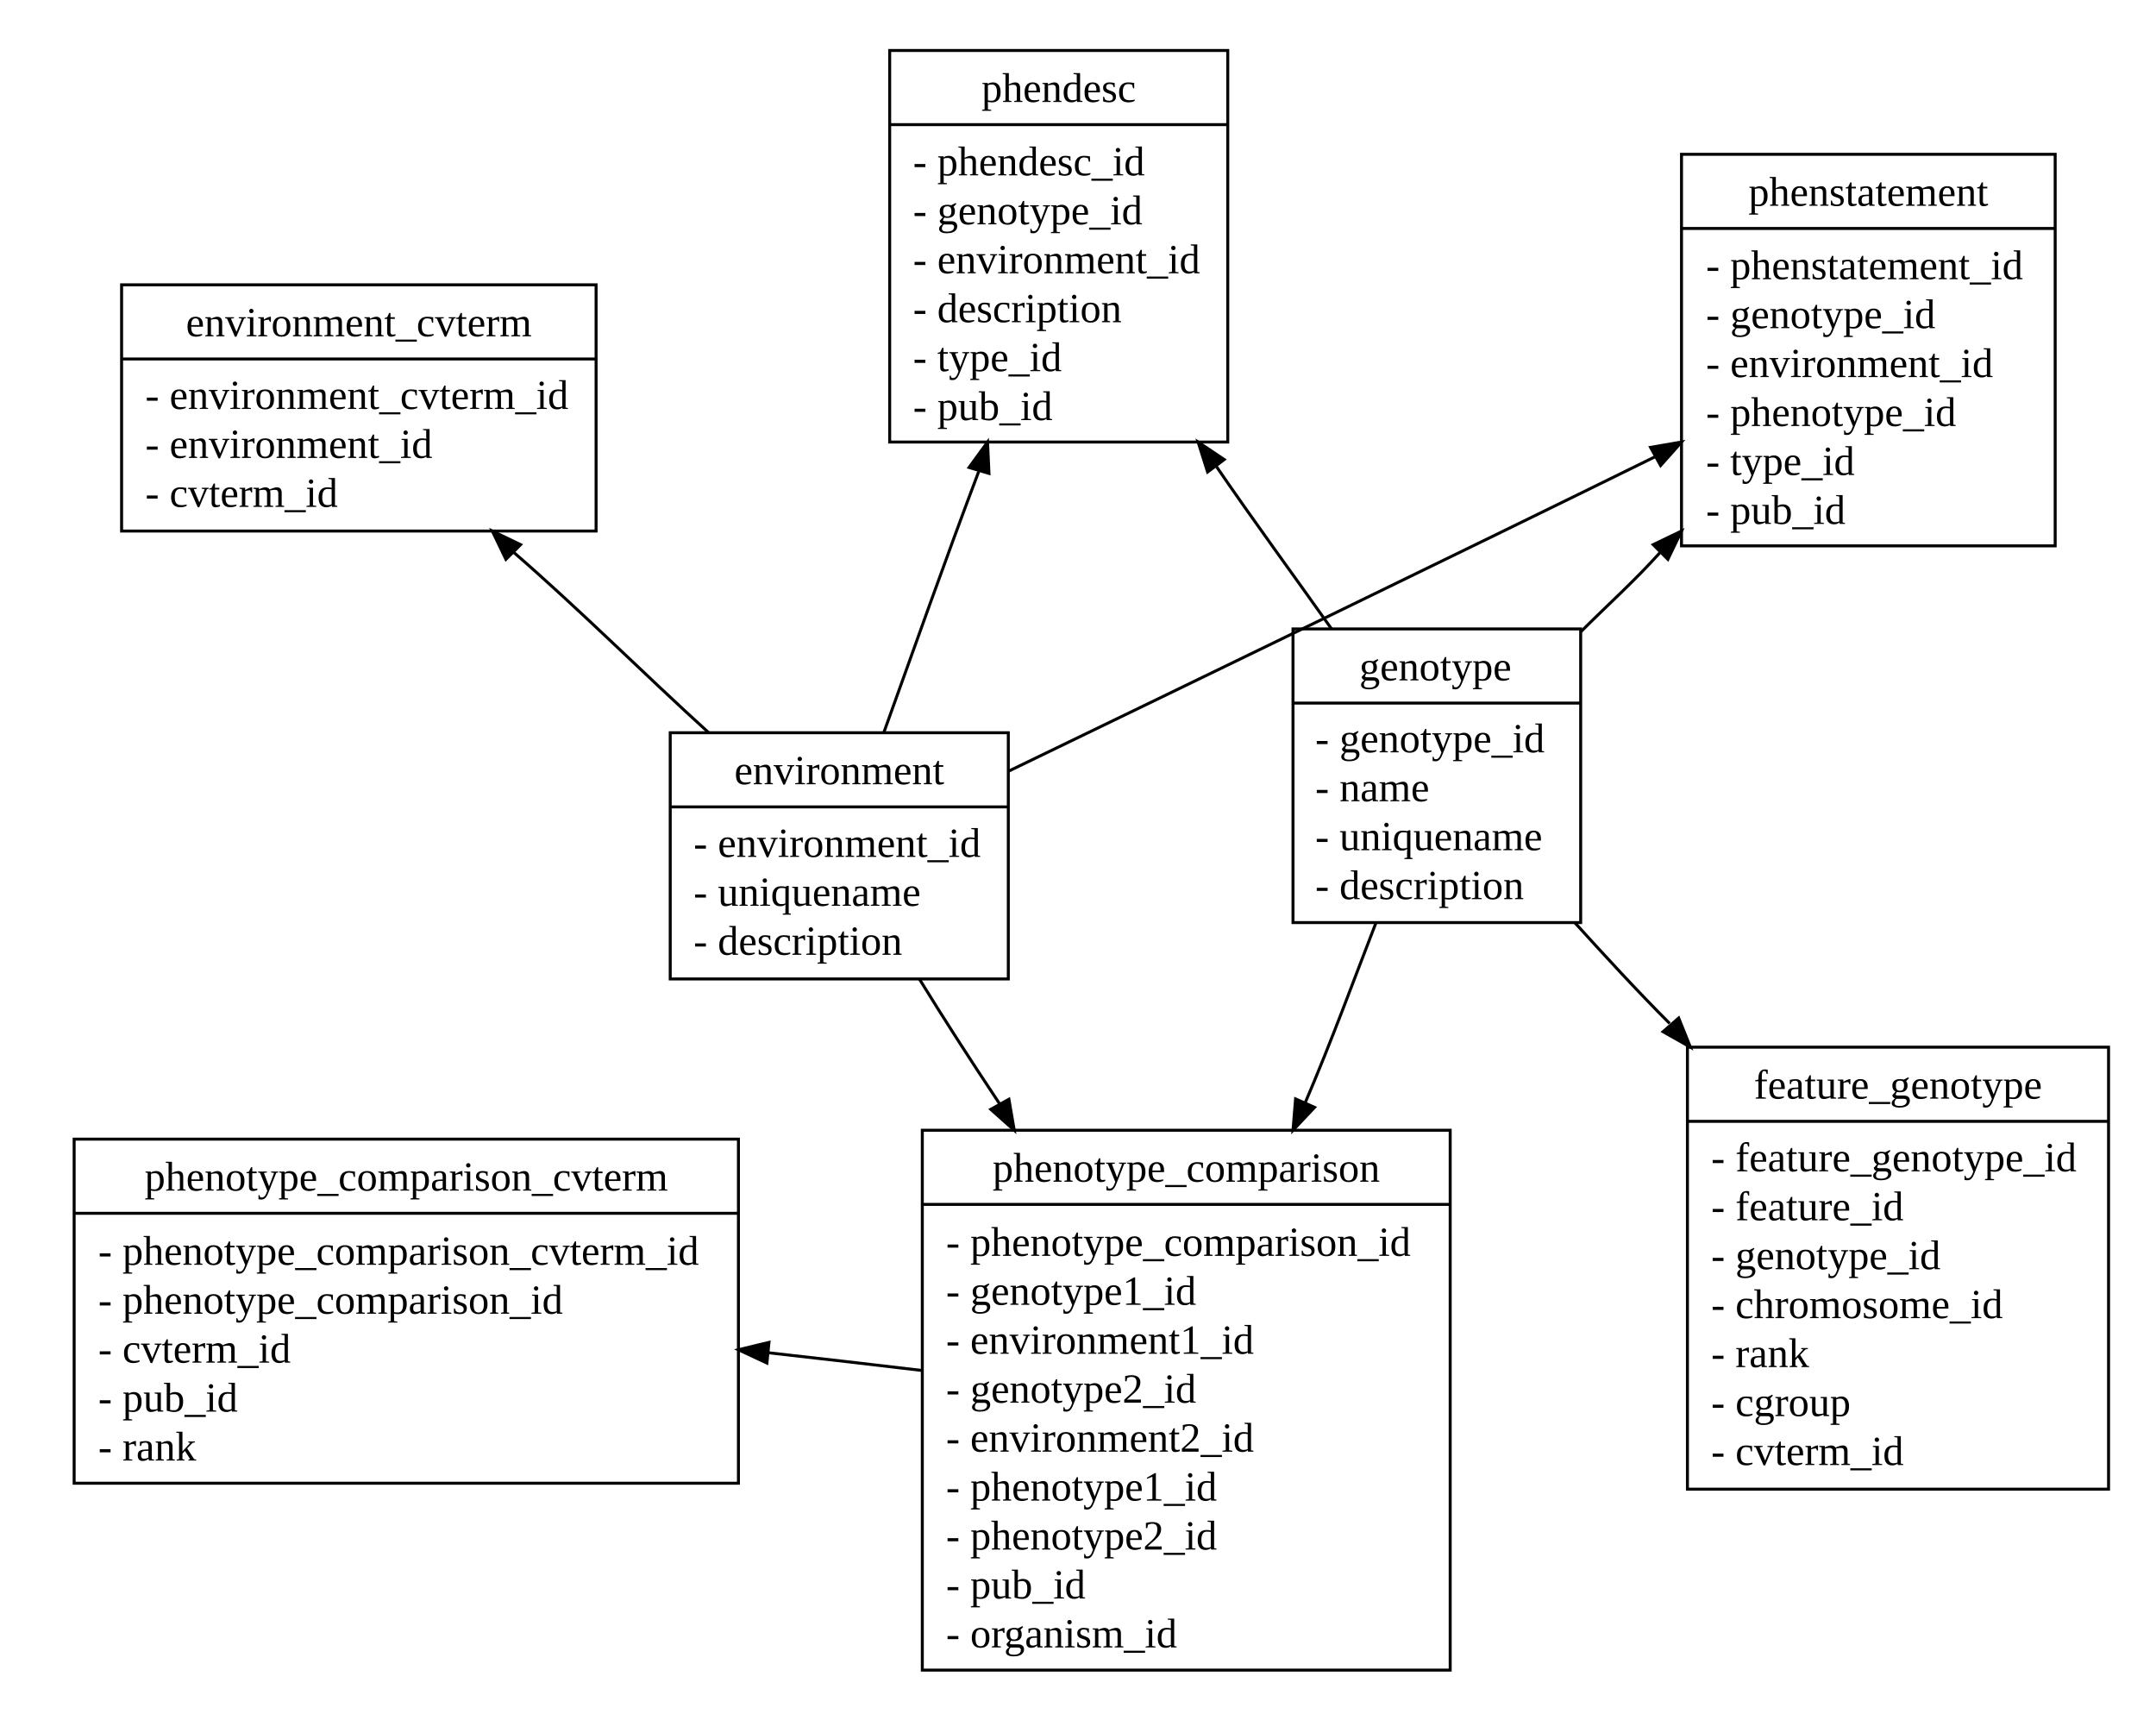
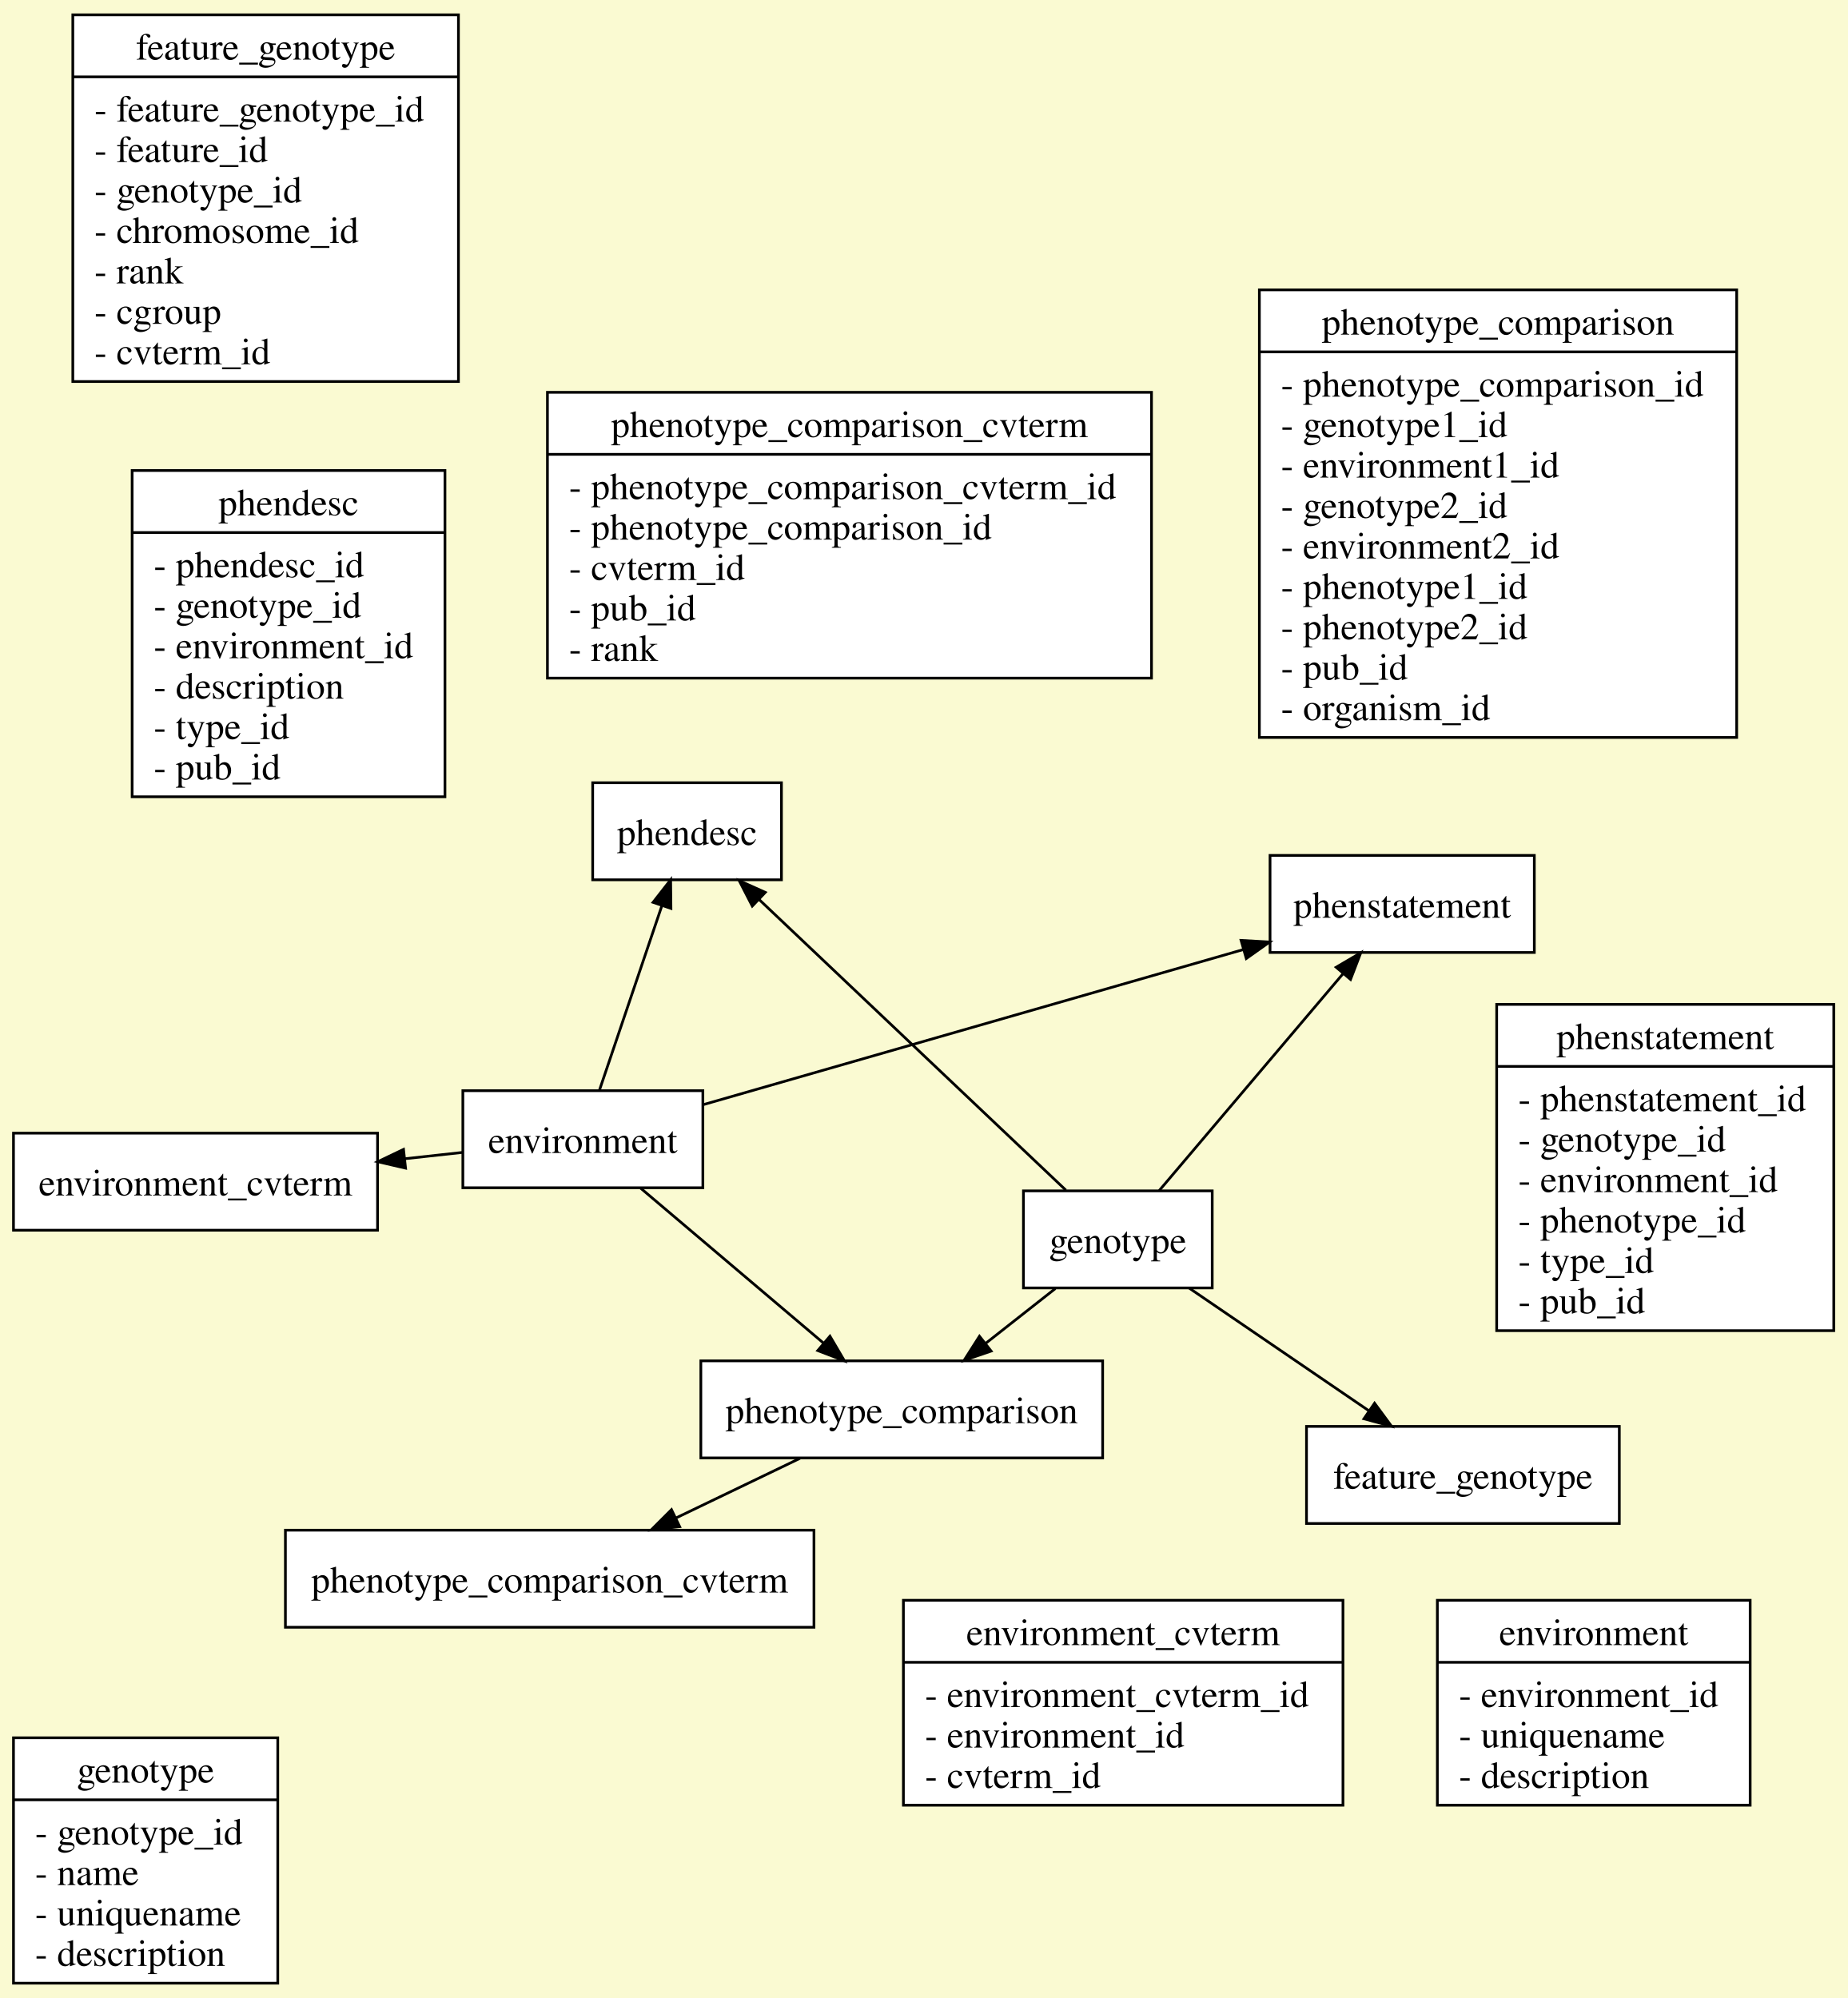
- <svg xmlns="http://www.w3.org/2000/svg" width="717pt" height="576pt" viewBox="0.00 0.00 717.04 576.00">
-   <g id="graph0" class="graph" transform="scale(0.986301 0.986301) rotate(0) translate(4 580)">
-     <polygon style="fill:white;stroke:white;" points="-4,4 -4,-580 722.958,-580 722.958,4 -4,4" />
+ <svg xmlns="http://www.w3.org/2000/svg" width="685pt" height="741pt" viewBox="0.00 0.00 685.00 741.00">
+   <g id="graph1" class="graph" transform="scale(1 1) rotate(0) translate(4 737)">
+     <polygon fill="lightgoldenrodyellow" stroke="lightgoldenrodyellow" points="-4,5 -4,-737 682,-737 682,5 -4,5" />
    <g id="node1" class="node">
-       <polygon style="fill:white;stroke:black;" points="432,-269 432,-368 529,-368 529,-269 432,-269" />
-       <text text-anchor="middle" x="480" y="-350.65" style="font-family:Times New Roman;font-size:14.00;">genotype</text>
-       <polyline style="fill:none;stroke:black;" points="432,-343 529,-343 " />
-       <text text-anchor="start" x="439.5" y="-326.4" style="font-family:Times New Roman;font-size:14.00;">- genotype_id </text>
-       <text text-anchor="start" x="439.5" y="-309.9" style="font-family:Times New Roman;font-size:14.00;">- name </text>
-       <text text-anchor="start" x="439.5" y="-293.4" style="font-family:Times New Roman;font-size:14.00;">- uniquename </text>
-       <text text-anchor="start" x="439.5" y="-276.9" style="font-family:Times New Roman;font-size:14.00;">- description </text>
+       <polygon fill="white" stroke="black" points="1,-1.5 1,-92.5 99,-92.5 99,-1.5 1,-1.5" />
+       <text text-anchor="middle" x="50" y="-75.9" font-family="Times,serif" font-size="14.00">genotype</text>
+       <polyline fill="none" stroke="black" points="1,-69.5 99,-69.5 " />
+       <text text-anchor="start" x="9" y="-52.9" font-family="Times,serif" font-size="14.00">- genotype_id</text>
+       <text text-anchor="start" x="9" y="-37.9" font-family="Times,serif" font-size="14.00">- name</text>
+       <text text-anchor="start" x="9" y="-22.9" font-family="Times,serif" font-size="14.00">- uniquename</text>
+       <text text-anchor="start" x="9" y="-7.9" font-family="Times,serif" font-size="14.00">- description</text>
    </g>
    <g id="node2" class="node">
-       <polygon style="fill:white;stroke:black;" points="565,-78 565,-227 707,-227 707,-78 565,-78" />
-       <text text-anchor="middle" x="636" y="-209.65" style="font-family:Times New Roman;font-size:14.00;">feature_genotype</text>
-       <polyline style="fill:none;stroke:black;" points="565,-202 707,-202 " />
-       <text text-anchor="start" x="573" y="-185.15" style="font-family:Times New Roman;font-size:14.00;">- feature_genotype_id </text>
-       <text text-anchor="start" x="573" y="-168.65" style="font-family:Times New Roman;font-size:14.00;">- feature_id </text>
-       <text text-anchor="start" x="573" y="-152.15" style="font-family:Times New Roman;font-size:14.00;">- genotype_id </text>
-       <text text-anchor="start" x="573" y="-135.65" style="font-family:Times New Roman;font-size:14.00;">- chromosome_id </text>
-       <text text-anchor="start" x="573" y="-119.15" style="font-family:Times New Roman;font-size:14.00;">- rank </text>
-       <text text-anchor="start" x="573" y="-102.65" style="font-family:Times New Roman;font-size:14.00;">- cgroup </text>
-       <text text-anchor="start" x="573" y="-86.15" style="font-family:Times New Roman;font-size:14.00;">- cvterm_id </text>
+       <polygon fill="white" stroke="black" points="23,-595.5 23,-731.5 166,-731.5 166,-595.5 23,-595.5" />
+       <text text-anchor="middle" x="94.5" y="-714.9" font-family="Times,serif" font-size="14.00">feature_genotype</text>
+       <polyline fill="none" stroke="black" points="23,-708.5 166,-708.5 " />
+       <text text-anchor="start" x="31" y="-691.9" font-family="Times,serif" font-size="14.00">- feature_genotype_id</text>
+       <text text-anchor="start" x="31" y="-676.9" font-family="Times,serif" font-size="14.00">- feature_id</text>
+       <text text-anchor="start" x="31" y="-661.9" font-family="Times,serif" font-size="14.00">- genotype_id</text>
+       <text text-anchor="start" x="31" y="-646.9" font-family="Times,serif" font-size="14.00">- chromosome_id</text>
+       <text text-anchor="start" x="31" y="-631.9" font-family="Times,serif" font-size="14.00">- rank</text>
+       <text text-anchor="start" x="31" y="-616.9" font-family="Times,serif" font-size="14.00">- cgroup</text>
+       <text text-anchor="start" x="31" y="-601.9" font-family="Times,serif" font-size="14.00">- cvterm_id</text>
+     </g>
+     <g id="node3" class="node">
+       <polygon fill="white" stroke="black" points="529,-67.5 529,-143.5 645,-143.5 645,-67.5 529,-67.5" />
+       <text text-anchor="middle" x="587" y="-126.9" font-family="Times,serif" font-size="14.00">environment</text>
+       <polyline fill="none" stroke="black" points="529,-120.5 645,-120.5 " />
+       <text text-anchor="start" x="537" y="-103.9" font-family="Times,serif" font-size="14.00">- environment_id</text>
+       <text text-anchor="start" x="537" y="-88.9" font-family="Times,serif" font-size="14.00">- uniquename</text>
+       <text text-anchor="start" x="537" y="-73.9" font-family="Times,serif" font-size="14.00">- description</text>
+     </g>
+     <g id="node4" class="node">
+       <polygon fill="white" stroke="black" points="331,-67.5 331,-143.5 494,-143.5 494,-67.5 331,-67.5" />
+       <text text-anchor="middle" x="412.5" y="-126.9" font-family="Times,serif" font-size="14.00">environment_cvterm</text>
+       <polyline fill="none" stroke="black" points="331,-120.5 494,-120.5 " />
+       <text text-anchor="start" x="339" y="-103.9" font-family="Times,serif" font-size="14.00">- environment_cvterm_id</text>
+       <text text-anchor="start" x="339" y="-88.9" font-family="Times,serif" font-size="14.00">- environment_id</text>
+       <text text-anchor="start" x="339" y="-73.9" font-family="Times,serif" font-size="14.00">- cvterm_id</text>
+     </g>
+     <g id="node5" class="node">
+       <polygon fill="white" stroke="black" points="551,-243.5 551,-364.5 676,-364.5 676,-243.5 551,-243.5" />
+       <text text-anchor="middle" x="613.5" y="-347.9" font-family="Times,serif" font-size="14.00">phenstatement</text>
+       <polyline fill="none" stroke="black" points="551,-341.5 676,-341.5 " />
+       <text text-anchor="start" x="559" y="-324.9" font-family="Times,serif" font-size="14.00">- phenstatement_id</text>
+       <text text-anchor="start" x="559" y="-309.9" font-family="Times,serif" font-size="14.00">- genotype_id</text>
+       <text text-anchor="start" x="559" y="-294.9" font-family="Times,serif" font-size="14.00">- environment_id</text>
+       <text text-anchor="start" x="559" y="-279.9" font-family="Times,serif" font-size="14.00">- phenotype_id</text>
+       <text text-anchor="start" x="559" y="-264.9" font-family="Times,serif" font-size="14.00">- type_id</text>
+       <text text-anchor="start" x="559" y="-249.9" font-family="Times,serif" font-size="14.00">- pub_id</text>
+     </g>
+     <g id="node6" class="node">
+       <polygon fill="white" stroke="black" points="45,-441.5 45,-562.5 161,-562.5 161,-441.5 45,-441.5" />
+       <text text-anchor="middle" x="103" y="-545.9" font-family="Times,serif" font-size="14.00">phendesc</text>
+       <polyline fill="none" stroke="black" points="45,-539.5 161,-539.5 " />
+       <text text-anchor="start" x="53" y="-522.9" font-family="Times,serif" font-size="14.00">- phendesc_id</text>
+       <text text-anchor="start" x="53" y="-507.9" font-family="Times,serif" font-size="14.00">- genotype_id</text>
+       <text text-anchor="start" x="53" y="-492.9" font-family="Times,serif" font-size="14.00">- environment_id</text>
+       <text text-anchor="start" x="53" y="-477.9" font-family="Times,serif" font-size="14.00">- description</text>
+       <text text-anchor="start" x="53" y="-462.9" font-family="Times,serif" font-size="14.00">- type_id</text>
+       <text text-anchor="start" x="53" y="-447.9" font-family="Times,serif" font-size="14.00">- pub_id</text>
+     </g>
+     <g id="node7" class="node">
+       <polygon fill="white" stroke="black" points="463,-463.5 463,-629.5 640,-629.5 640,-463.5 463,-463.5" />
+       <text text-anchor="middle" x="551.5" y="-612.9" font-family="Times,serif" font-size="14.00">phenotype_comparison</text>
+       <polyline fill="none" stroke="black" points="463,-606.5 640,-606.5 " />
+       <text text-anchor="start" x="471" y="-589.9" font-family="Times,serif" font-size="14.00">- phenotype_comparison_id</text>
+       <text text-anchor="start" x="471" y="-574.9" font-family="Times,serif" font-size="14.00">- genotype1_id</text>
+       <text text-anchor="start" x="471" y="-559.9" font-family="Times,serif" font-size="14.00">- environment1_id</text>
+       <text text-anchor="start" x="471" y="-544.9" font-family="Times,serif" font-size="14.00">- genotype2_id</text>
+       <text text-anchor="start" x="471" y="-529.9" font-family="Times,serif" font-size="14.00">- environment2_id</text>
+       <text text-anchor="start" x="471" y="-514.9" font-family="Times,serif" font-size="14.00">- phenotype1_id</text>
+       <text text-anchor="start" x="471" y="-499.9" font-family="Times,serif" font-size="14.00">- phenotype2_id</text>
+       <text text-anchor="start" x="471" y="-484.9" font-family="Times,serif" font-size="14.00">- pub_id</text>
+       <text text-anchor="start" x="471" y="-469.9" font-family="Times,serif" font-size="14.00">- organism_id</text>
+     </g>
+     <g id="node8" class="node">
+       <polygon fill="white" stroke="black" points="199,-485.5 199,-591.5 423,-591.5 423,-485.5 199,-485.5" />
+       <text text-anchor="middle" x="311" y="-574.9" font-family="Times,serif" font-size="14.00">phenotype_comparison_cvterm</text>
+       <polyline fill="none" stroke="black" points="199,-568.5 423,-568.5 " />
+       <text text-anchor="start" x="207" y="-551.9" font-family="Times,serif" font-size="14.00">- phenotype_comparison_cvterm_id</text>
+       <text text-anchor="start" x="207" y="-536.9" font-family="Times,serif" font-size="14.00">- phenotype_comparison_id</text>
+       <text text-anchor="start" x="207" y="-521.9" font-family="Times,serif" font-size="14.00">- cvterm_id</text>
+       <text text-anchor="start" x="207" y="-506.9" font-family="Times,serif" font-size="14.00">- pub_id</text>
+       <text text-anchor="start" x="207" y="-491.9" font-family="Times,serif" font-size="14.00">- rank</text>
+     </g>
+     <g id="node9" class="node">
+       <polygon fill="white" stroke="black" points="375.516,-259.342 375.516,-295.342 445.516,-295.342 445.516,-259.342 375.516,-259.342" />
+       <text text-anchor="middle" x="410.516" y="-272.242" font-family="Times,serif" font-size="14.00">genotype</text>
+     </g>
+     <g id="node10" class="node">
+       <polygon fill="white" stroke="black" points="480.479,-171.985 480.479,-207.985 596.479,-207.985 596.479,-171.985 480.479,-171.985" />
+       <text text-anchor="middle" x="538.479" y="-184.885" font-family="Times,serif" font-size="14.00">feature_genotype</text>
    </g>
    <g id="edge10" class="edge">
-       <path style="fill:none;stroke:black;" d="M527,-269C537,-258 548,-246 559,-235" />
-       <polygon style="fill:black;stroke:black;" points="562.049,-236.831 566,-227 556.781,-232.221 562.049,-236.831" />
+       <path fill="none" stroke="black" d="M437.03,-259.242C456.332,-246.065 482.659,-228.092 503.656,-213.758" />
+       <polygon fill="black" stroke="black" points="505.714,-216.591 511.999,-208.062 501.767,-210.81 505.714,-216.591" />
    </g>
-     <g id="node5" class="node">
-       <polygon style="fill:white;stroke:black;" points="563,-396 563,-528 689,-528 689,-396 563,-396" />
-       <text text-anchor="middle" x="626" y="-510.65" style="font-family:Times New Roman;font-size:14.00;">phenstatement</text>
-       <polyline style="fill:none;stroke:black;" points="563,-503 689,-503 " />
-       <text text-anchor="start" x="571.25" y="-485.9" style="font-family:Times New Roman;font-size:14.00;">- phenstatement_id </text>
-       <text text-anchor="start" x="571.25" y="-469.4" style="font-family:Times New Roman;font-size:14.00;">- genotype_id </text>
-       <text text-anchor="start" x="571.25" y="-452.9" style="font-family:Times New Roman;font-size:14.00;">- environment_id </text>
-       <text text-anchor="start" x="571.25" y="-436.4" style="font-family:Times New Roman;font-size:14.00;">- phenotype_id </text>
-       <text text-anchor="start" x="571.25" y="-419.9" style="font-family:Times New Roman;font-size:14.00;">- type_id </text>
-       <text text-anchor="start" x="571.25" y="-403.4" style="font-family:Times New Roman;font-size:14.00;">- pub_id </text>
+     <g id="node13" class="node">
+       <polygon fill="white" stroke="black" points="466.956,-383.756 466.956,-419.756 564.956,-419.756 564.956,-383.756 466.956,-383.756" />
+       <text text-anchor="middle" x="515.956" y="-396.656" font-family="Times,serif" font-size="14.00">phenstatement</text>
    </g>
    <g id="edge16" class="edge">
-       <path style="fill:none;stroke:black;" d="M529,-367C538,-376 547,-384 556,-394" />
-       <polygon style="fill:black;stroke:black;" points="553.454,-396.404 563,-401 558.404,-391.454 553.454,-396.404" />
+       <path fill="none" stroke="black" d="M425.848,-295.433C443.808,-316.626 473.696,-351.892 494.086,-375.951" />
+       <polygon fill="black" stroke="black" points="491.47,-378.278 500.605,-383.644 496.81,-373.752 491.47,-378.278" />
    </g>
-     <g id="node6" class="node">
-       <polygon style="fill:white;stroke:black;" points="296,-431 296,-563 410,-563 410,-431 296,-431" />
-       <text text-anchor="middle" x="353" y="-545.65" style="font-family:Times New Roman;font-size:14.00;">phendesc</text>
-       <polyline style="fill:none;stroke:black;" points="296,-538 410,-538 " />
-       <text text-anchor="start" x="303.875" y="-520.9" style="font-family:Times New Roman;font-size:14.00;">- phendesc_id </text>
-       <text text-anchor="start" x="303.875" y="-504.4" style="font-family:Times New Roman;font-size:14.00;">- genotype_id </text>
-       <text text-anchor="start" x="303.875" y="-487.9" style="font-family:Times New Roman;font-size:14.00;">- environment_id </text>
-       <text text-anchor="start" x="303.875" y="-471.4" style="font-family:Times New Roman;font-size:14.00;">- description </text>
-       <text text-anchor="start" x="303.875" y="-454.9" style="font-family:Times New Roman;font-size:14.00;">- type_id </text>
-       <text text-anchor="start" x="303.875" y="-438.4" style="font-family:Times New Roman;font-size:14.00;">- pub_id </text>
+     <g id="node14" class="node">
+       <polygon fill="white" stroke="black" points="215.781,-410.706 215.781,-446.706 285.781,-446.706 285.781,-410.706 215.781,-410.706" />
+       <text text-anchor="middle" x="250.781" y="-423.606" font-family="Times,serif" font-size="14.00">phendesc</text>
    </g>
    <g id="edge12" class="edge">
-       <path style="fill:none;stroke:black;" d="M445,-368C433,-385 419,-404 406,-423" />
-       <polygon style="fill:black;stroke:black;" points="403.2,-420.9 400,-431 408.8,-425.1 403.2,-420.9" />
+       <path fill="none" stroke="black" d="M391.248,-295.6C362.825,-322.534 309.562,-373.006 277.417,-403.466" />
+       <polygon fill="black" stroke="black" points="274.968,-400.964 270.117,-410.383 279.783,-406.045 274.968,-400.964" />
    </g>
-     <g id="node7" class="node">
-       <polygon style="fill:white;stroke:black;" points="307,-17 307,-199 485,-199 485,-17 307,-17" />
-       <text text-anchor="middle" x="396" y="-181.65" style="font-family:Times New Roman;font-size:14.00;">phenotype_comparison</text>
-       <polyline style="fill:none;stroke:black;" points="307,-174 485,-174 " />
-       <text text-anchor="start" x="315" y="-156.65" style="font-family:Times New Roman;font-size:14.00;">- phenotype_comparison_id </text>
-       <text text-anchor="start" x="315" y="-140.15" style="font-family:Times New Roman;font-size:14.00;">- genotype1_id </text>
-       <text text-anchor="start" x="315" y="-123.65" style="font-family:Times New Roman;font-size:14.00;">- environment1_id </text>
-       <text text-anchor="start" x="315" y="-107.15" style="font-family:Times New Roman;font-size:14.00;">- genotype2_id </text>
-       <text text-anchor="start" x="315" y="-90.65" style="font-family:Times New Roman;font-size:14.00;">- environment2_id </text>
-       <text text-anchor="start" x="315" y="-74.15" style="font-family:Times New Roman;font-size:14.00;">- phenotype1_id </text>
-       <text text-anchor="start" x="315" y="-57.65" style="font-family:Times New Roman;font-size:14.00;">- phenotype2_id </text>
-       <text text-anchor="start" x="315" y="-41.15" style="font-family:Times New Roman;font-size:14.00;">- pub_id </text>
-       <text text-anchor="start" x="315" y="-24.65" style="font-family:Times New Roman;font-size:14.00;">- organism_id </text>
+     <g id="node15" class="node">
+       <polygon fill="white" stroke="black" points="255.886,-196.301 255.886,-232.301 404.886,-232.301 404.886,-196.301 255.886,-196.301" />
+       <text text-anchor="middle" x="330.386" y="-209.201" font-family="Times,serif" font-size="14.00">phenotype_comparison</text>
    </g>
    <g id="edge14" class="edge">
-       <path style="fill:none;stroke:black;" d="M460,-269C453,-251 445,-229 436,-208" />
-       <polygon style="fill:black;stroke:black;" points="439.26,-206.717 432,-199 432.863,-209.56 439.26,-206.717" />
+       <path fill="none" stroke="black" d="M387.339,-259.108C379.283,-252.77 370.112,-245.555 361.518,-238.794" />
+       <polygon fill="black" stroke="black" points="363.534,-235.927 353.511,-232.495 359.206,-241.429 363.534,-235.927" />
    </g>
-     <g id="node3" class="node">
-       <polygon style="fill:white;stroke:black;" points="222,-250 222,-333 336,-333 336,-250 222,-250" />
-       <text text-anchor="middle" x="279" y="-315.65" style="font-family:Times New Roman;font-size:14.00;">environment</text>
-       <polyline style="fill:none;stroke:black;" points="222,-308 336,-308 " />
-       <text text-anchor="start" x="229.875" y="-291.15" style="font-family:Times New Roman;font-size:14.00;">- environment_id </text>
-       <text text-anchor="start" x="229.875" y="-274.65" style="font-family:Times New Roman;font-size:14.00;">- uniquename </text>
-       <text text-anchor="start" x="229.875" y="-258.15" style="font-family:Times New Roman;font-size:14.00;">- description </text>
+     <g id="node11" class="node">
+       <polygon fill="white" stroke="black" points="167.636,-296.495 167.636,-332.495 256.636,-332.495 256.636,-296.495 167.636,-296.495" />
+       <text text-anchor="middle" x="212.136" y="-309.395" font-family="Times,serif" font-size="14.00">environment</text>
    </g>
-     <g id="node4" class="node">
-       <polygon style="fill:white;stroke:black;" points="37,-401 37,-484 197,-484 197,-401 37,-401" />
-       <text text-anchor="middle" x="117" y="-466.65" style="font-family:Times New Roman;font-size:14.00;">environment_cvterm</text>
-       <polyline style="fill:none;stroke:black;" points="37,-459 197,-459 " />
-       <text text-anchor="start" x="45" y="-442.15" style="font-family:Times New Roman;font-size:14.00;">- environment_cvterm_id </text>
-       <text text-anchor="start" x="45" y="-425.65" style="font-family:Times New Roman;font-size:14.00;">- environment_id </text>
-       <text text-anchor="start" x="45" y="-409.15" style="font-family:Times New Roman;font-size:14.00;">- cvterm_id </text>
+     <g id="node12" class="node">
+       <polygon fill="white" stroke="black" points="1,-280.749 1,-316.749 136,-316.749 136,-280.749 1,-280.749" />
+       <text text-anchor="middle" x="68.5" y="-293.649" font-family="Times,serif" font-size="14.00">environment_cvterm</text>
    </g>
    <g id="edge2" class="edge">
-       <path style="fill:none;stroke:black;" d="M235,-333C214,-352 191,-375 169,-394" />
-       <polygon style="fill:black;stroke:black;" points="166.596,-391.454 162,-401 171.546,-396.404 166.596,-391.454" />
+       <path fill="none" stroke="black" d="M167.476,-309.599C160.625,-308.848 153.388,-308.055 146.071,-307.252" />
+       <polygon fill="black" stroke="black" points="146.393,-303.767 136.071,-306.156 145.63,-310.725 146.393,-303.767" />
    </g>
    <g id="edge8" class="edge">
-       <path style="fill:none;stroke:black;" d="M336,-320C396,-349 489,-394 554,-426" />
-       <polygon style="fill:black;stroke:black;" points="552.559,-429.203 563,-431 555.958,-423.084 552.559,-429.203" />
+       <path fill="none" stroke="black" d="M256.64,-327.277C309.614,-342.492 398.267,-367.954 456.929,-384.803" />
+       <polygon fill="black" stroke="black" points="456.219,-388.24 466.796,-387.637 458.151,-381.512 456.219,-388.24" />
    </g>
    <g id="edge4" class="edge">
-       <path style="fill:none;stroke:black;" d="M294,-333C303,-358 315,-392 326,-421" />
-       <polygon style="fill:black;stroke:black;" points="322.774,-422.427 329,-431 329.479,-420.416 322.774,-422.427" />
+       <path fill="none" stroke="black" d="M218.26,-332.592C224.478,-350.97 234.191,-379.674 241.384,-400.933" />
+       <polygon fill="black" stroke="black" points="238.166,-402.343 244.686,-410.693 244.796,-400.099 238.166,-402.343" />
    </g>
    <g id="edge6" class="edge">
-       <path style="fill:none;stroke:black;" d="M306,-250C314,-237 323,-223 333,-208" />
-       <polygon style="fill:black;stroke:black;" points="336.203,-209.441 338,-199 330.084,-206.042 336.203,-209.441" />
+       <path fill="none" stroke="black" d="M233.55,-296.35C252.554,-280.249 280.477,-256.59 301.462,-238.809" />
+       <polygon fill="black" stroke="black" points="303.764,-241.446 309.131,-232.311 299.239,-236.105 303.764,-241.446" />
    </g>
-     <g id="node8" class="node">
-       <polygon style="fill:white;stroke:black;" points="21,-80 21,-196 245,-196 245,-80 21,-80" />
-       <text text-anchor="middle" x="133" y="-178.65" style="font-family:Times New Roman;font-size:14.00;">phenotype_comparison_cvterm</text>
-       <polyline style="fill:none;stroke:black;" points="21,-171 245,-171 " />
-       <text text-anchor="start" x="29.125" y="-153.65" style="font-family:Times New Roman;font-size:14.00;">- phenotype_comparison_cvterm_id </text>
-       <text text-anchor="start" x="29.125" y="-137.15" style="font-family:Times New Roman;font-size:14.00;">- phenotype_comparison_id </text>
-       <text text-anchor="start" x="29.125" y="-120.65" style="font-family:Times New Roman;font-size:14.00;">- cvterm_id </text>
-       <text text-anchor="start" x="29.125" y="-104.15" style="font-family:Times New Roman;font-size:14.00;">- pub_id </text>
-       <text text-anchor="start" x="29.125" y="-87.65" style="font-family:Times New Roman;font-size:14.00;">- rank </text>
+     <g id="node16" class="node">
+       <polygon fill="white" stroke="black" points="101.834,-133.5 101.834,-169.5 297.834,-169.5 297.834,-133.5 101.834,-133.5" />
+       <text text-anchor="middle" x="199.834" y="-146.4" font-family="Times,serif" font-size="14.00">phenotype_comparison_cvterm</text>
    </g>
    <g id="edge18" class="edge">
-       <path style="fill:none;stroke:black;" d="M307,-118C290,-120 273,-122 255,-124" />
-       <polygon style="fill:black;stroke:black;" points="254.602,-120.522 245,-125 255.299,-127.488 254.602,-120.522" />
+       <path fill="none" stroke="black" d="M292.625,-196.137C278.282,-189.237 261.768,-181.293 246.685,-174.037" />
+       <polygon fill="black" stroke="black" points="248.039,-170.805 237.51,-169.624 245.005,-177.113 248.039,-170.805" />
    </g>
  </g>
</svg>
